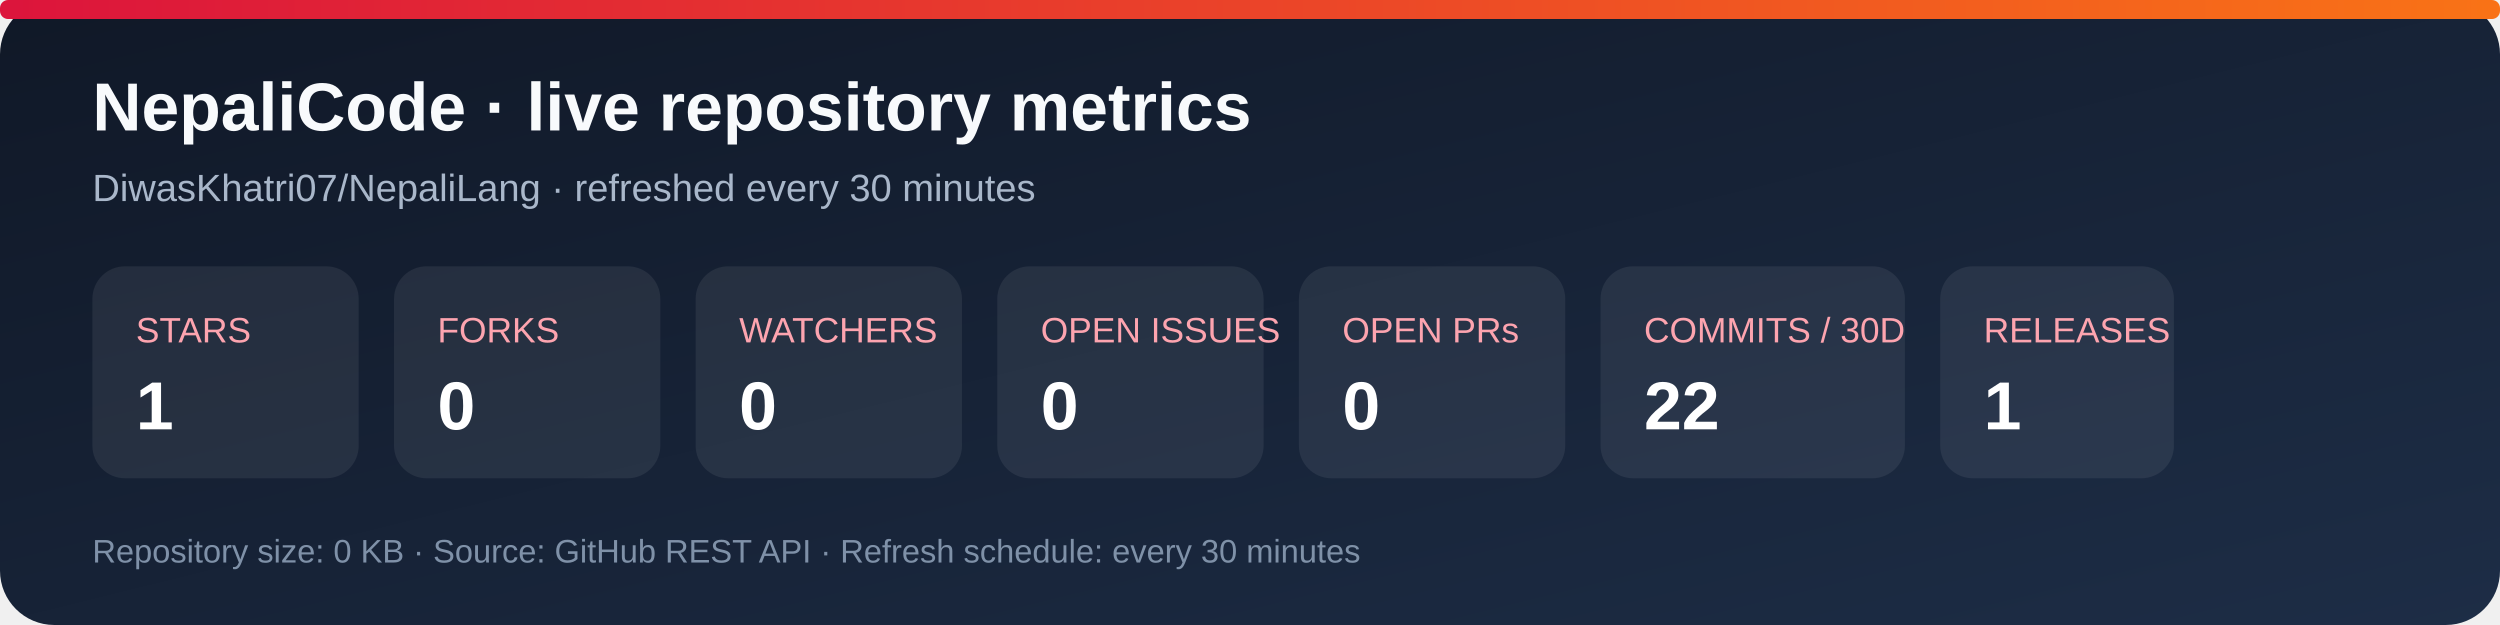
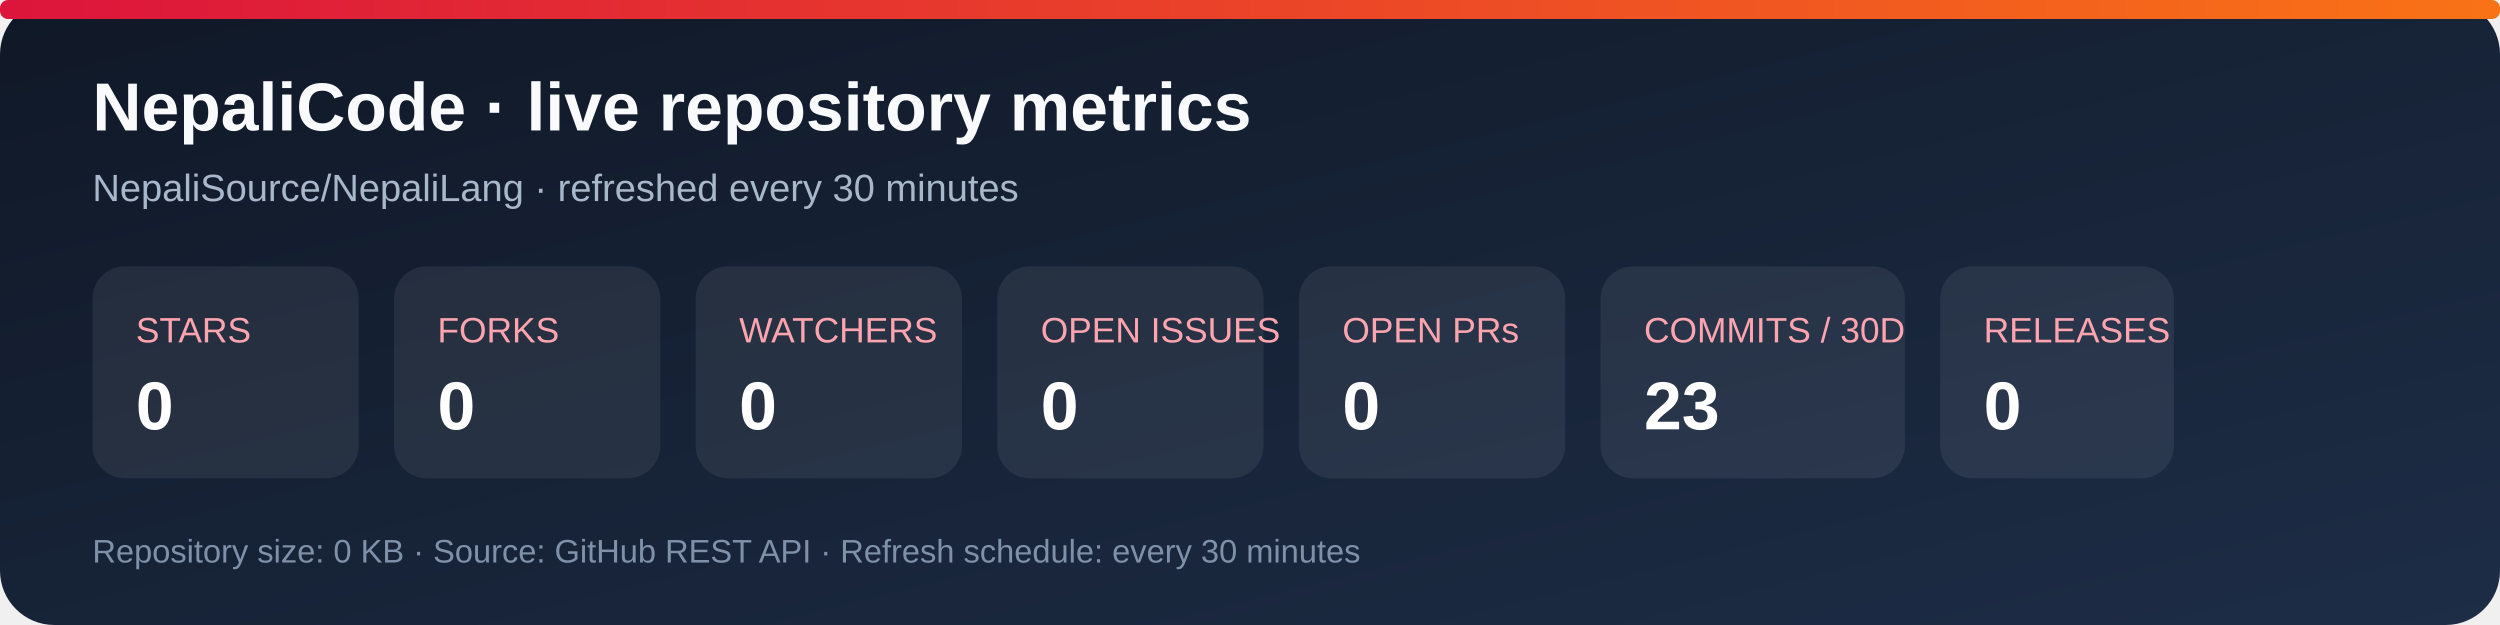
<svg xmlns="http://www.w3.org/2000/svg" width="920" height="230" viewBox="0 0 920 230" role="img" aria-labelledby="title desc">
  <defs>
    <linearGradient id="bg" x1="0" y1="0" x2="1" y2="1">
      <stop stop-color="#101827" />
      <stop offset="1" stop-color="#1d2d46" />
    </linearGradient>
    <linearGradient id="accent" x1="0" y1="0" x2="1" y2="0">
      <stop stop-color="#dc143c" />
      <stop offset="1" stop-color="#f97316" />
    </linearGradient>
  </defs>
  <rect width="920" height="230" rx="20" fill="url(#bg)" />
  <rect x="0" y="0" width="920" height="7" rx="3" fill="url(#accent)" />
  <text x="34" y="48" fill="#f8fafc" font-family="Arial, sans-serif" font-size="25" font-weight="700">NepaliCode · live repository metrics</text>
-   <text x="34" y="74" fill="#a9b7ca" font-family="Arial, sans-serif" font-size="14">DiwasKhatri07/NepaliLang · refreshed every 30 minutes</text>
+   <text x="34" y="74" fill="#a9b7ca" font-family="Arial, sans-serif" font-size="14">NepaliSource/NepaliLang · refreshed every 30 minutes</text>
  <g font-family="Arial, sans-serif">
    <rect x="34" y="98" width="98" height="78" rx="12" fill="#ffffff12" />
    <text x="50" y="126" fill="#fda4af" font-size="13">STARS</text>
-     <text x="50" y="158" fill="#fff" font-size="25" font-weight="700">1</text>
+     <text x="50" y="158" fill="#fff" font-size="25" font-weight="700">0</text>
    <rect x="145" y="98" width="98" height="78" rx="12" fill="#ffffff12" />
    <text x="161" y="126" fill="#fda4af" font-size="13">FORKS</text>
    <text x="161" y="158" fill="#fff" font-size="25" font-weight="700">0</text>
    <rect x="256" y="98" width="98" height="78" rx="12" fill="#ffffff12" />
    <text x="272" y="126" fill="#fda4af" font-size="13">WATCHERS</text>
    <text x="272" y="158" fill="#fff" font-size="25" font-weight="700">0</text>
    <rect x="367" y="98" width="98" height="78" rx="12" fill="#ffffff12" />
    <text x="383" y="126" fill="#fda4af" font-size="13">OPEN ISSUES</text>
    <text x="383" y="158" fill="#fff" font-size="25" font-weight="700">0</text>
    <rect x="478" y="98" width="98" height="78" rx="12" fill="#ffffff12" />
    <text x="494" y="126" fill="#fda4af" font-size="13">OPEN PRs</text>
    <text x="494" y="158" fill="#fff" font-size="25" font-weight="700">0</text>
    <rect x="589" y="98" width="112" height="78" rx="12" fill="#ffffff12" />
    <text x="605" y="126" fill="#fda4af" font-size="13">COMMITS / 30D</text>
-     <text x="605" y="158" fill="#fff" font-size="25" font-weight="700">22</text>
+     <text x="605" y="158" fill="#fff" font-size="25" font-weight="700">23</text>
    <rect x="714" y="98" width="86" height="78" rx="12" fill="#ffffff12" />
    <text x="730" y="126" fill="#fda4af" font-size="13">RELEASES</text>
-     <text x="730" y="158" fill="#fff" font-size="25" font-weight="700">1</text>
+     <text x="730" y="158" fill="#fff" font-size="25" font-weight="700">0</text>
  </g>
  <text x="34" y="207" fill="#7f91a8" font-family="Arial, sans-serif" font-size="12">Repository size: 0 KB · Source: GitHub REST API · Refresh schedule: every 30 minutes</text>
</svg>
